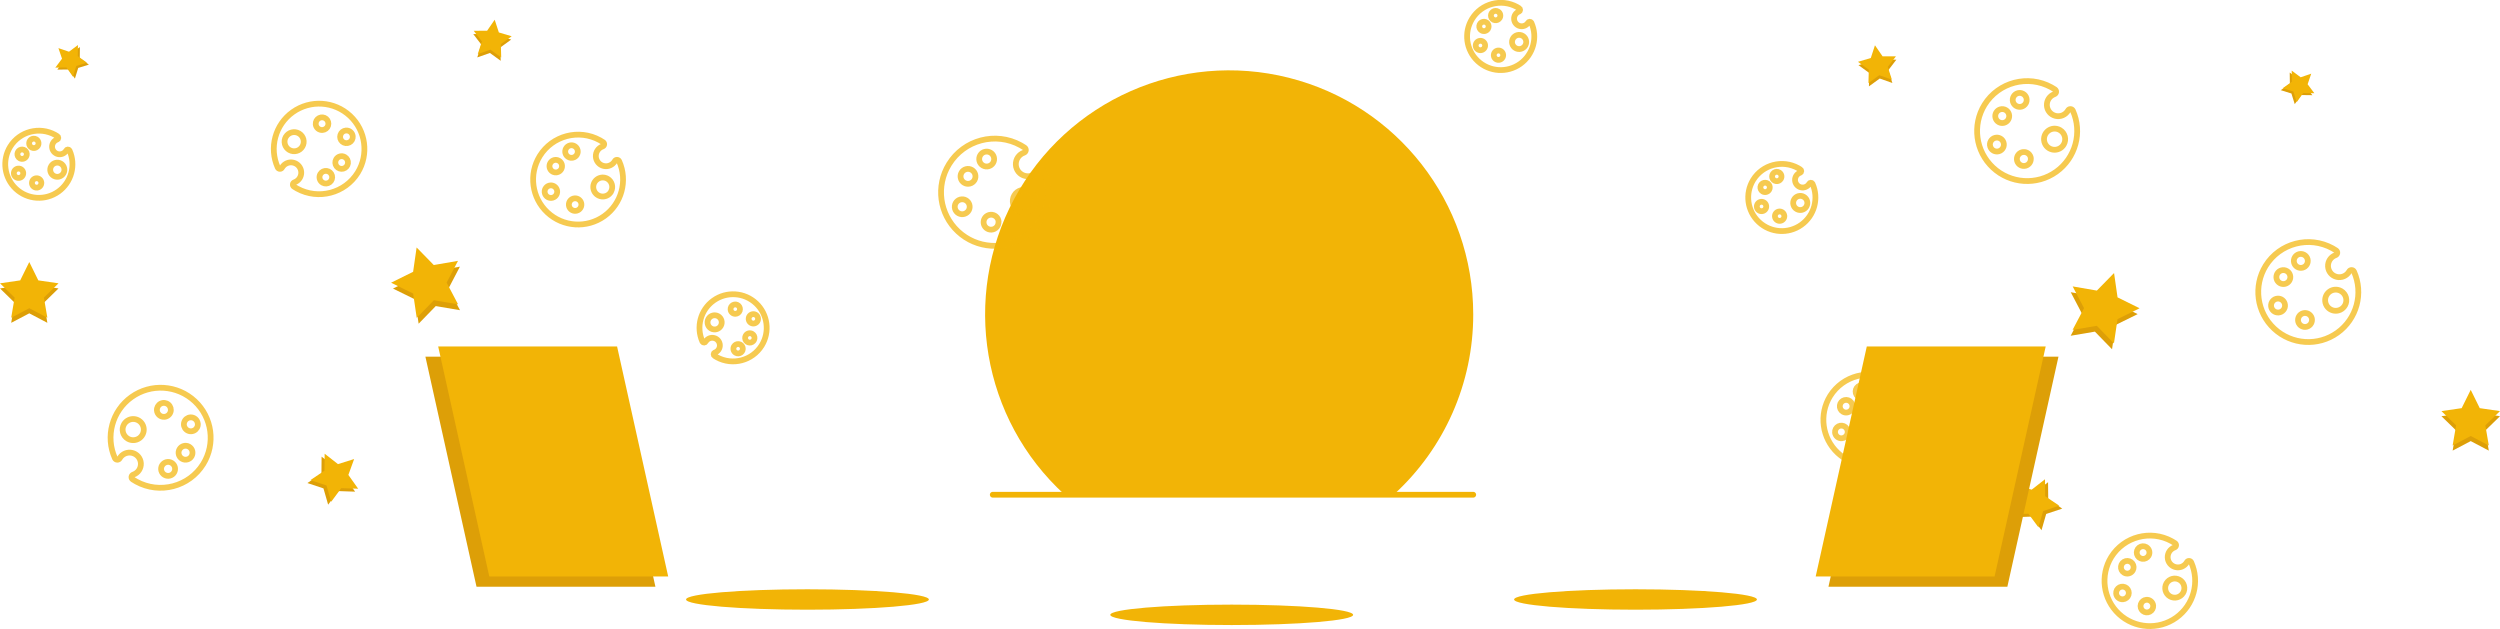
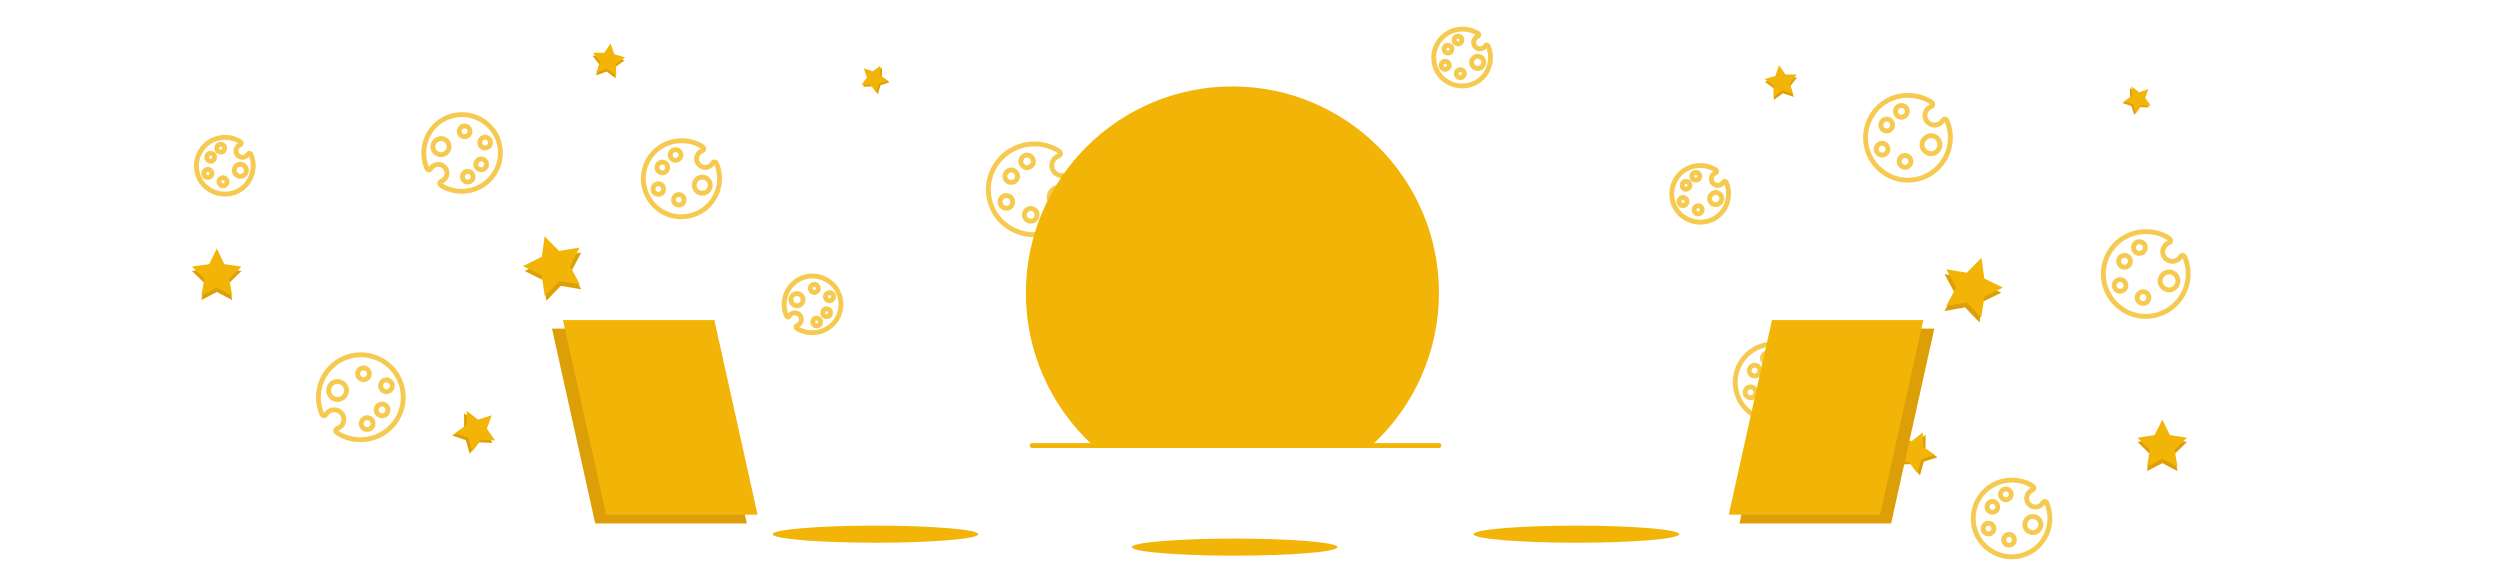
- <svg xmlns="http://www.w3.org/2000/svg" viewBox="0 0 866.7 218.06">
-   <g id="Layer_2" data-name="Layer 2">
+ <svg xmlns="http://www.w3.org/2000/svg" version="1.1" id="Layer_1" x="0px" y="0px" viewBox="0 0 1024 240" style="enable-background:new 0 0 1024 240;" xml:space="preserve">
+   <style type="text/css">
+ 	.st0{opacity:0.7;fill:none;stroke:#F2B406;stroke-width:2;stroke-linecap:round;stroke-linejoin:round;enable-background:new    ;}
+ 	.st1{fill:#F2B406;}
+ 	.st2{fill:none;stroke:#F2B406;stroke-width:2;stroke-linecap:round;stroke-linejoin:round;}
+ 	.st3{fill:#DD9F07;}
+ </style>
+   <g id="Layer_2">
    <g id="color_intro">
-       <path d="M264.06,119.78a11.65,11.65,0,1,0-20.54-1.35.63.63,0,0,0,1.12,0h0a2.64,2.64,0,1,1,3.16,3.81.62.62,0,0,0-.12,1.1q.4.27.83.51A11.69,11.69,0,0,0,264.06,119.78Zm-1.26-9.38a1.63,1.63,0,1,1-1.76-1.49A1.63,1.63,0,0,1,262.8,110.4Zm-9.52-3.09A1.63,1.63,0,1,1,255,108.8,1.63,1.63,0,0,1,253.28,107.31Zm7.48,8.43a1.63,1.63,0,1,1-2.22.59A1.63,1.63,0,0,1,260.76,115.74Zm-15.14-5.21a2.46,2.46,0,1,1,.9,3.36A2.46,2.46,0,0,1,245.62,110.53Zm8.86,9.56a1.63,1.63,0,1,1,.59,2.22A1.63,1.63,0,0,1,254.47,120.09Z" style="fill:none;stroke:#f2b406;stroke-linecap:round;stroke-linejoin:round;stroke-width:2px;opacity:0.7" />
-       <ellipse cx="567" cy="207.83" rx="42.09" ry="3.54" style="fill:#f2b406" />
-       <ellipse cx="279.93" cy="207.83" rx="42.09" ry="3.54" style="fill:#f2b406" />
-       <line x1="344.17" y1="171.51" x2="510.74" y2="171.51" style="fill:none;stroke:#f2b406;stroke-linecap:round;stroke-linejoin:round;stroke-width:2px" />
-       <path d="M510.74,109a84.61,84.61,0,1,0-141.69,62.46H483.2A84.39,84.39,0,0,0,510.74,109Z" style="fill:#f2b406" />
-       <ellipse cx="427.01" cy="213.15" rx="42.09" ry="3.54" style="fill:#f2b406" />
-       <path d="M187.14,54.07a15.59,15.59,0,1,0,27.5,1.8.84.84,0,0,0-1.5,0v0a3.53,3.53,0,1,1-4.23-5.1.83.83,0,0,0,.17-1.48q-.54-.36-1.11-.68A15.65,15.65,0,0,0,187.14,54.07Zm1.68,12.55a2.18,2.18,0,1,1,2.35,2A2.18,2.18,0,0,1,188.83,66.63Zm12.74,4.14a2.18,2.18,0,1,1-2.35-2A2.18,2.18,0,0,1,201.56,70.76Zm-10-11.28a2.18,2.18,0,1,1,3-.79A2.18,2.18,0,0,1,191.56,59.48Zm20.27,7a3.3,3.3,0,1,1-1.2-4.5A3.3,3.3,0,0,1,211.82,66.45ZM200,53.65a2.18,2.18,0,1,1-.79-3A2.18,2.18,0,0,1,200,53.65Z" style="fill:none;stroke:#f2b406;stroke-linecap:round;stroke-linejoin:round;stroke-width:2px;opacity:0.7" />
-       <path d="M688,36.32a17.35,17.35,0,1,0,30.6,2,.93.93,0,0,0-1.66,0v0a3.93,3.93,0,1,1-4.71-5.67.93.93,0,0,0,.18-1.64q-.6-.4-1.24-.75A17.42,17.42,0,0,0,688,36.32Zm1.87,14a2.42,2.42,0,1,1,2.62,2.21A2.42,2.42,0,0,1,689.88,50.29Zm14.17,4.6a2.42,2.42,0,1,1-2.62-2.21A2.42,2.42,0,0,1,704.06,54.89ZM692.92,42.33a2.42,2.42,0,1,1,3.31-.88A2.42,2.42,0,0,1,692.92,42.33Zm22.55,7.76a3.67,3.67,0,1,1-1.33-5A3.67,3.67,0,0,1,715.47,50.09ZM702.28,35.85a2.42,2.42,0,1,1-.88-3.31A2.42,2.42,0,0,1,702.28,35.85Z" style="fill:none;stroke:#f2b406;stroke-linecap:round;stroke-linejoin:round;stroke-width:2px;opacity:0.7" />
-       <path d="M510.35,6.53a11.65,11.65,0,1,0,20.54,1.35.63.63,0,0,0-1.12,0h0A2.64,2.64,0,1,1,526.6,4a.62.62,0,0,0,.12-1.1q-.4-.27-.83-.51A11.69,11.69,0,0,0,510.35,6.53Zm1.26,9.38a1.63,1.63,0,1,1,1.76,1.49A1.63,1.63,0,0,1,511.6,15.9ZM521.12,19a1.63,1.63,0,1,1-1.76-1.49A1.63,1.63,0,0,1,521.12,19Zm-7.48-8.43a1.63,1.63,0,1,1,2.22-.59A1.63,1.63,0,0,1,513.64,10.57Zm15.14,5.21a2.46,2.46,0,1,1-.9-3.36A2.46,2.46,0,0,1,528.79,15.77Zm-8.86-9.56A1.63,1.63,0,1,1,519.34,4,1.63,1.63,0,0,1,519.93,6.21Z" style="fill:none;stroke:#f2b406;stroke-linecap:round;stroke-linejoin:round;stroke-width:2px;opacity:0.7" />
-       <path d="M329,56.94a18.56,18.56,0,1,0,32.74,2.15A1,1,0,0,0,360,59v0a4.2,4.2,0,1,1-5-6.07,1,1,0,0,0,.2-1.76q-.64-.43-1.33-.81A18.64,18.64,0,0,0,329,56.94Zm2,14.95a2.59,2.59,0,1,1,2.8,2.37A2.59,2.59,0,0,1,331,71.89Zm15.16,4.93a2.59,2.59,0,1,1-2.8-2.37A2.59,2.59,0,0,1,346.2,76.82ZM334.29,63.38a2.59,2.59,0,1,1,3.54-.94A2.59,2.59,0,0,1,334.29,63.38Zm24.13,8.3A3.92,3.92,0,1,1,357,66.32,3.92,3.92,0,0,1,358.42,71.68ZM344.3,56.44a2.59,2.59,0,1,1-.94-3.54A2.59,2.59,0,0,1,344.3,56.44Z" style="fill:none;stroke:#f2b406;stroke-linecap:round;stroke-linejoin:round;stroke-width:2px;opacity:0.7" />
-       <path d="M634.47,137.29a15.71,15.71,0,1,0,27.71,1.82.84.84,0,0,0-1.51,0v0A3.56,3.56,0,1,1,656.4,134a.84.84,0,0,0,.17-1.49q-.54-.36-1.12-.68A15.78,15.78,0,0,0,634.47,137.29Zm1.7,12.65a2.2,2.2,0,1,1,2.37,2A2.2,2.2,0,0,1,636.17,149.94ZM649,154.11a2.2,2.2,0,1,1-2.37-2A2.2,2.2,0,0,1,649,154.11Zm-10.08-11.37a2.2,2.2,0,1,1,3-.8A2.2,2.2,0,0,1,638.92,142.74Zm20.43,7a3.32,3.32,0,1,1-1.21-4.54A3.32,3.32,0,0,1,659.35,149.77Zm-11.95-12.9a2.2,2.2,0,1,1-.8-3A2.2,2.2,0,0,1,647.4,136.87Z" style="fill:none;stroke:#f2b406;stroke-linecap:round;stroke-linejoin:round;stroke-width:2px;opacity:0.7" />
-       <path d="M785.47,92.13a17.35,17.35,0,1,0,30.6,2,.93.93,0,0,0-1.66,0v0a3.93,3.93,0,1,1-4.71-5.67.93.93,0,0,0,.18-1.64q-.6-.4-1.24-.75A17.42,17.42,0,0,0,785.47,92.13Zm1.87,14a2.42,2.42,0,1,1,2.62,2.21A2.42,2.42,0,0,1,787.34,106.1Zm14.17,4.6a2.42,2.42,0,1,1-2.62-2.21A2.42,2.42,0,0,1,801.52,110.71ZM790.38,98.15a2.42,2.42,0,1,1,3.31-.88A2.42,2.42,0,0,1,790.38,98.15Zm22.55,7.76a3.67,3.67,0,1,1-1.33-5A3.67,3.67,0,0,1,812.94,105.91ZM799.74,91.67a2.42,2.42,0,1,1-.88-3.31A2.42,2.42,0,0,1,799.74,91.67Z" style="fill:none;stroke:#f2b406;stroke-linecap:round;stroke-linejoin:round;stroke-width:2px;opacity:0.7" />
-       <path d="M607.81,62.34a11.65,11.65,0,1,0,20.54,1.35.63.63,0,0,0-1.12,0h0a2.64,2.64,0,1,1-3.16-3.81.62.62,0,0,0,.12-1.1q-.4-.27-.83-.51A11.69,11.69,0,0,0,607.81,62.34Zm1.26,9.38a1.63,1.63,0,1,1,1.76,1.49A1.63,1.63,0,0,1,609.07,71.72Zm9.52,3.09a1.63,1.63,0,1,1-1.76-1.49A1.63,1.63,0,0,1,618.58,74.81Zm-7.48-8.43a1.63,1.63,0,1,1,2.22-.59A1.63,1.63,0,0,1,611.1,66.38Zm15.14,5.21a2.46,2.46,0,1,1-.9-3.36A2.46,2.46,0,0,1,626.25,71.59ZM617.39,62a1.63,1.63,0,1,1-.59-2.22A1.63,1.63,0,0,1,617.39,62Z" style="fill:none;stroke:#f2b406;stroke-linecap:round;stroke-linejoin:round;stroke-width:2px;opacity:0.7" />
-       <path d="M731.93,193.11a15.71,15.71,0,1,0,27.71,1.82.84.84,0,0,0-1.51,0v0a3.56,3.56,0,1,1-4.27-5.14.84.84,0,0,0,.17-1.49q-.54-.36-1.12-.68A15.78,15.78,0,0,0,731.93,193.11Zm1.7,12.65a2.2,2.2,0,1,1,2.37,2A2.2,2.2,0,0,1,733.63,205.76Zm12.84,4.17a2.2,2.2,0,1,1-2.37-2A2.2,2.2,0,0,1,746.46,209.93Zm-10.08-11.37a2.2,2.2,0,1,1,3-.8A2.2,2.2,0,0,1,736.38,198.56Zm20.43,7A3.32,3.32,0,1,1,755.6,201,3.32,3.32,0,0,1,756.81,205.59Zm-11.95-12.9a2.2,2.2,0,1,1-.8-3A2.2,2.2,0,0,1,744.86,192.69Z" style="fill:none;stroke:#f2b406;stroke-linecap:round;stroke-linejoin:round;stroke-width:2px;opacity:0.7" />
-       <path d="M70.45,160.87a17.35,17.35,0,1,0-30.6-2,.93.93,0,0,0,1.66,0v0a3.93,3.93,0,1,1,4.71,5.67A.93.93,0,0,0,46,166.2q.6.4,1.24.75A17.42,17.42,0,0,0,70.45,160.87Zm-1.87-14A2.42,2.42,0,1,1,66,144.69,2.42,2.42,0,0,1,68.57,146.9ZM54.4,142.3A2.42,2.42,0,1,1,57,144.51,2.42,2.42,0,0,1,54.4,142.3Zm11.14,12.56a2.42,2.42,0,1,1-3.31.88A2.42,2.42,0,0,1,65.53,154.85ZM43,147.1a3.67,3.67,0,1,1,1.33,5A3.67,3.67,0,0,1,43,147.1Zm13.19,14.24a2.42,2.42,0,1,1,.88,3.31A2.42,2.42,0,0,1,56.17,161.34Z" style="fill:none;stroke:#f2b406;stroke-linecap:round;stroke-linejoin:round;stroke-width:2px;opacity:0.7" />
-       <path d="M124,59.89a15.71,15.71,0,1,0-27.71-1.82.84.84,0,0,0,1.51,0v0a3.56,3.56,0,1,1,4.27,5.14.84.84,0,0,0-.17,1.49q.54.36,1.12.68A15.78,15.78,0,0,0,124,59.89Zm-1.7-12.65a2.2,2.2,0,1,1-2.37-2A2.2,2.2,0,0,1,122.29,47.24Zm-12.84-4.17a2.2,2.2,0,1,1,2.37,2A2.2,2.2,0,0,1,109.45,43.07Zm10.08,11.37a2.2,2.2,0,1,1-3,.8A2.2,2.2,0,0,1,119.54,54.44Zm-20.43-7A3.32,3.32,0,1,1,100.32,52,3.32,3.32,0,0,1,99.11,47.42Zm11.95,12.9a2.2,2.2,0,1,1,.8,3A2.2,2.2,0,0,1,111.06,60.32Z" style="fill:none;stroke:#f2b406;stroke-linecap:round;stroke-linejoin:round;stroke-width:2px;opacity:0.7" />
-       <path d="M3.55,50.83A11.65,11.65,0,1,0,24.1,52.17a.63.63,0,0,0-1.12,0h0a2.64,2.64,0,1,1-3.16-3.81.62.62,0,0,0,.12-1.1q-.4-.27-.83-.51A11.69,11.69,0,0,0,3.55,50.83ZM4.81,60.2a1.63,1.63,0,1,1,1.76,1.49A1.63,1.63,0,0,1,4.81,60.2Zm9.52,3.09a1.63,1.63,0,1,1-1.76-1.49A1.63,1.63,0,0,1,14.33,63.3ZM6.85,54.87a1.63,1.63,0,1,1,2.22-.59A1.63,1.63,0,0,1,6.85,54.87ZM22,60.07a2.46,2.46,0,1,1-.9-3.36A2.46,2.46,0,0,1,22,60.07Zm-8.86-9.56a1.63,1.63,0,1,1-.59-2.22A1.63,1.63,0,0,1,13.14,50.51Z" style="fill:none;stroke:#f2b406;stroke-linecap:round;stroke-linejoin:round;stroke-width:2px;opacity:0.7" />
-       <polygon points="10.15 92.62 13.28 98.97 20.29 99.99 15.22 104.94 16.42 111.92 10.15 108.62 3.88 111.92 5.07 104.94 0 99.99 7.01 98.97 10.15 92.62" style="fill:#dd9f07" />
-       <polygon points="10.15 90.84 13.28 97.2 20.29 98.22 15.22 103.16 16.42 110.15 10.15 106.85 3.88 110.15 5.07 103.16 0 98.22 7.01 97.2 10.15 90.84" style="fill:#f2b406" />
-       <polygon points="121.71 160.15 119.71 165.67 123.11 170.45 117.25 170.25 113.76 174.96 112.14 169.32 106.57 167.46 111.44 164.17 111.49 158.31 116.11 161.92 121.71 160.15" style="fill:#dd9f07" />
-       <polygon points="122.77 159.14 120.77 164.65 124.17 169.43 118.31 169.23 114.82 173.95 113.2 168.31 107.63 166.44 112.5 163.16 112.55 157.29 117.17 160.9 122.77 159.14" style="fill:#f2b406" />
-       <polygon points="145.09 87.82 151.05 93.91 159.44 92.45 155.49 100 159.47 107.54 151.07 106.11 145.13 112.22 143.89 103.8 136.24 100.04 143.88 96.25 145.09 87.82" style="fill:#dd9f07" />
-       <polygon points="144.43 85.79 150.38 91.88 158.78 90.43 154.83 97.98 158.81 105.51 150.41 104.09 144.47 110.2 143.23 101.77 135.58 98.01 143.22 94.23 144.43 85.79" style="fill:#f2b406" />
-       <polygon points="20.94 17.37 24.6 18.61 27.7 16.3 27.66 20.17 30.82 22.4 27.12 23.55 25.97 27.25 23.73 24.09 19.86 24.14 22.18 21.04 20.94 17.37" style="fill:#dd9f07" />
-       <polygon points="20.25 16.68 23.92 17.93 27.02 15.61 26.97 19.48 30.13 21.72 26.43 22.87 25.29 26.57 23.05 23.4 19.18 23.45 21.5 20.35 20.25 16.68" style="fill:#f2b406" />
-       <polygon points="171.33 7.99 172.77 12.4 177.22 13.71 173.47 16.45 173.59 21.08 169.84 18.36 165.46 19.91 166.89 15.49 164.07 11.81 168.71 11.81 171.33 7.99" style="fill:#dd9f07" />
-       <polygon points="171.5 6.84 172.94 11.25 177.39 12.57 173.63 15.3 173.76 19.93 170 17.21 165.63 18.76 167.06 14.35 164.23 10.67 168.87 10.66 171.5 6.84" style="fill:#f2b406" />
-       <polygon points="856.55 136.92 853.41 143.27 846.4 144.29 851.48 149.24 850.28 156.22 856.55 152.92 862.82 156.22 861.62 149.24 866.7 144.29 859.68 143.27 856.55 136.92" style="fill:#dd9f07" />
-       <polygon points="856.55 135.15 853.41 141.5 846.4 142.52 851.48 147.46 850.28 154.45 856.55 151.15 862.82 154.45 861.62 147.46 866.7 142.52 859.68 141.5 856.55 135.15" style="fill:#f2b406" />
-       <polygon points="699.8 169.01 701.8 174.53 698.4 179.31 704.26 179.1 707.75 183.82 709.37 178.18 714.94 176.32 710.08 173.03 710.02 167.17 705.4 170.78 699.8 169.01" style="fill:#dd9f07" />
-       <polygon points="698.74 168 700.74 173.51 697.34 178.29 703.2 178.09 706.69 182.81 708.31 177.17 713.88 175.3 709.01 172.02 708.96 166.15 704.34 169.76 698.74 168" style="fill:#f2b406" />
-       <polygon points="732.24 96.68 726.28 102.77 717.89 101.31 721.84 108.86 717.86 116.4 726.26 114.97 732.2 121.08 733.44 112.66 741.08 108.9 733.45 105.11 732.24 96.68" style="fill:#dd9f07" />
-       <polygon points="732.9 94.65 726.94 100.74 718.55 99.29 722.5 106.84 718.52 114.37 726.92 112.95 732.86 119.06 734.1 110.63 741.75 106.87 734.11 103.09 732.9 94.65" style="fill:#f2b406" />
-       <polygon points="800.57 26.23 796.91 27.47 793.8 25.16 793.85 29.03 790.69 31.26 794.39 32.41 795.54 36.11 797.77 32.95 801.64 33 799.33 29.89 800.57 26.23" style="fill:#dd9f07" />
-       <polygon points="801.26 25.54 797.59 26.79 794.49 24.47 794.54 28.34 791.38 30.58 795.07 31.73 796.22 35.42 798.46 32.26 802.33 32.31 800.01 29.21 801.26 25.54" style="fill:#f2b406" />
-       <polygon points="650.18 16.85 648.74 21.26 644.29 22.57 648.04 25.3 647.92 29.94 651.67 27.22 656.05 28.77 654.62 24.36 657.44 20.68 652.8 20.67 650.18 16.85" style="fill:#dd9f07" />
-       <polygon points="650.01 15.7 648.57 20.11 644.12 21.43 647.88 24.16 647.75 28.8 651.51 26.07 655.88 27.62 654.45 23.21 657.28 19.53 652.64 19.52 650.01 15.7" style="fill:#f2b406" />
-       <polygon points="227.22 203.41 165.2 203.41 147.48 123.66 209.5 123.66 227.22 203.41" style="fill:#dd9f07" />
-       <polygon points="231.65 199.86 169.63 199.86 151.91 120.12 213.93 120.12 231.65 199.86" style="fill:#f2b406" />
-       <polygon points="633.89 203.41 695.91 203.41 713.63 123.66 651.61 123.66 633.89 203.41" style="fill:#dd9f07" />
-       <polygon points="629.46 199.86 691.48 199.86 709.2 120.12 647.18 120.12 629.46 199.86" style="fill:#f2b406" />
+       <path class="st0" d="M342.7,130.8c3.4-5.5,1.7-12.7-3.8-16c-5.5-3.4-12.7-1.7-16,3.8c-2,3.3-2.3,7.4-0.7,10.9    c0.2,0.3,0.5,0.4,0.8,0.3c0.1-0.1,0.2-0.2,0.3-0.3l0,0c0.7-1.3,2.3-1.7,3.6-1c1.3,0.7,1.7,2.3,1,3.6c-0.3,0.5-0.8,1-1.4,1.2    c-0.3,0.1-0.5,0.5-0.4,0.8c0,0.1,0.1,0.2,0.2,0.3c0.3,0.2,0.5,0.4,0.8,0.5C332.6,137.8,339.4,136,342.7,130.8z M341.4,121.4    c0.1,0.9-0.6,1.7-1.5,1.8c-0.9,0.1-1.7-0.6-1.8-1.5c-0.1-0.9,0.6-1.7,1.5-1.8C340.6,119.8,341.4,120.5,341.4,121.4    C341.4,121.4,341.4,121.4,341.4,121.4z M331.9,118.3c-0.1-0.9,0.6-1.7,1.5-1.8c0.9-0.1,1.7,0.6,1.8,1.5c0.1,0.9-0.6,1.7-1.5,1.8    c0,0,0,0,0,0C332.8,119.8,332,119.2,331.9,118.3L331.9,118.3z M339.4,126.7c0.8,0.4,1,1.4,0.6,2.2c-0.4,0.8-1.4,1-2.2,0.6    s-1-1.4-0.6-2.2c0,0,0,0,0,0C337.6,126.5,338.6,126.3,339.4,126.7L339.4,126.7z M324.3,121.5c0.7-1.2,2.2-1.6,3.4-0.9    s1.6,2.2,0.9,3.4s-2.2,1.6-3.4,0.9c0,0,0,0,0,0C324,124.2,323.6,122.7,324.3,121.5L324.3,121.5z M333.1,131.1    c0.4-0.8,1.4-1,2.2-0.6s1,1.4,0.6,2.2c-0.4,0.8-1.4,1-2.2,0.6c0,0,0,0,0,0C332.9,132.8,332.7,131.8,333.1,131.1L333.1,131.1z" />
+       <ellipse class="st1" cx="645.7" cy="218.8" rx="42.1" ry="3.5" />
+       <ellipse class="st1" cx="358.6" cy="218.8" rx="42.1" ry="3.5" />
+       <line class="st2" x1="422.8" y1="182.5" x2="589.4" y2="182.5" />
+       <path class="st1" d="M589.4,120c0-46.7-37.9-84.6-84.6-84.6c-46.7,0-84.6,37.9-84.6,84.6c0,23.8,10,46.4,27.5,62.5h114.1    C579.4,166.4,589.4,143.7,589.4,120z" />
+       <ellipse class="st1" cx="505.7" cy="224.1" rx="42.1" ry="3.5" />
+       <path class="st0" d="M265.8,65c-4.5,7.3-2.2,16.9,5.1,21.5c7.3,4.5,16.9,2.2,21.5-5.1c2.7-4.4,3.1-9.8,1-14.6    c-0.2-0.4-0.7-0.6-1.1-0.4c-0.2,0.1-0.3,0.2-0.4,0.4l0,0c-1,1.7-3.1,2.3-4.8,1.3c-1.7-1-2.3-3.1-1.3-4.8c0.4-0.7,1.1-1.3,1.9-1.6    c0.4-0.2,0.7-0.6,0.5-1.1c-0.1-0.2-0.2-0.3-0.3-0.4c-0.4-0.2-0.7-0.5-1.1-0.7C279.3,55.6,270.2,58,265.8,65z M267.5,77.6    c-0.1-1.2,0.8-2.3,2-2.3c1.2-0.1,2.3,0.8,2.3,2c0.1,1.2-0.8,2.2-2,2.3C268.6,79.7,267.6,78.8,267.5,77.6L267.5,77.6z M280.2,81.7    c0.1,1.2-0.8,2.3-2,2.3s-2.3-0.8-2.3-2c-0.1-1.2,0.8-2.2,2-2.3C279.1,79.6,280.1,80.5,280.2,81.7    C280.2,81.7,280.2,81.7,280.2,81.7z M270.2,70.5c-1-0.6-1.4-1.9-0.8-3c0.6-1,1.9-1.4,3-0.8c1,0.6,1.4,1.9,0.8,3    C272.6,70.7,271.3,71.1,270.2,70.5C270.2,70.5,270.2,70.5,270.2,70.5z M290.5,77.5c-0.9,1.6-2.9,2.1-4.5,1.2    c-1.6-0.9-2.1-2.9-1.2-4.5c0.9-1.6,2.9-2.1,4.5-1.2c0,0,0,0,0,0C290.8,73.9,291.4,75.9,290.5,77.5L290.5,77.5z M278.6,64.6    c-0.6,1-1.9,1.4-3,0.8c-1-0.6-1.4-1.9-0.8-3c0.6-1,1.9-1.4,3-0.8C278.9,62.2,279.3,63.6,278.6,64.6    C278.7,64.6,278.7,64.6,278.6,64.6z" />
+       <path class="st0" d="M766.7,47.3c-5,8.2-2.5,18.8,5.7,23.9s18.8,2.5,23.9-5.7c3-4.9,3.4-11,1.1-16.2c-0.2-0.5-0.8-0.6-1.2-0.4    c-0.2,0.1-0.3,0.2-0.4,0.4l0,0c-1.1,1.9-3.5,2.5-5.4,1.4c-1.9-1.1-2.5-3.5-1.4-5.4c0.5-0.8,1.2-1.4,2.1-1.7    c0.5-0.2,0.7-0.7,0.5-1.2c-0.1-0.2-0.2-0.3-0.3-0.4c-0.4-0.3-0.8-0.5-1.2-0.8C781.7,36.8,771.5,39.4,766.7,47.3z M768.5,61.3    c-0.1-1.3,0.9-2.5,2.2-2.6s2.5,0.9,2.6,2.2c0.1,1.3-0.9,2.5-2.2,2.6C769.8,63.6,768.6,62.6,768.5,61.3    C768.5,61.3,768.5,61.3,768.5,61.3L768.5,61.3z M782.7,65.9c0.1,1.3-0.9,2.5-2.2,2.6c-1.3,0.1-2.5-0.9-2.6-2.2    c-0.1-1.3,0.9-2.5,2.2-2.6C781.4,63.6,782.6,64.5,782.7,65.9C782.7,65.9,782.7,65.9,782.7,65.9L782.7,65.9z M771.6,53.3    c-1.2-0.7-1.5-2.2-0.9-3.3c0.7-1.2,2.2-1.5,3.3-0.9c1.2,0.7,1.5,2.1,0.9,3.3C774.2,53.6,772.7,54,771.6,53.3    C771.6,53.3,771.6,53.3,771.6,53.3z M794.1,61.1c-1,1.8-3.3,2.4-5,1.3c-1.8-1-2.4-3.3-1.3-5s3.3-2.4,5-1.3c0,0,0,0,0,0    C794.5,57.1,795.1,59.3,794.1,61.1z M780.9,46.8c-0.7,1.2-2.2,1.5-3.3,0.9c-1.2-0.7-1.5-2.2-0.9-3.3c0.7-1.2,2.1-1.5,3.3-0.9    C781.2,44.2,781.6,45.7,780.9,46.8C780.9,46.8,780.9,46.8,780.9,46.8z" />
+       <path class="st0" d="M589,17.5c-3.4,5.5-1.7,12.7,3.8,16s12.7,1.7,16-3.8c2-3.3,2.3-7.4,0.7-10.9c-0.2-0.3-0.5-0.4-0.8-0.3    c-0.1,0.1-0.2,0.2-0.3,0.3l0,0c-0.8,1.2-2.4,1.6-3.6,0.8s-1.6-2.4-0.8-3.6c0.3-0.5,0.8-0.9,1.3-1.1c0.3-0.1,0.5-0.5,0.4-0.8    c0-0.1-0.1-0.2-0.2-0.3c-0.3-0.2-0.5-0.3-0.8-0.5C599.1,10.4,592.3,12.2,589,17.5z M590.3,26.9c-0.1-0.9,0.6-1.7,1.5-1.8    c0.9-0.1,1.7,0.6,1.8,1.5c0.1,0.9-0.6,1.7-1.5,1.8C591.1,28.4,590.3,27.8,590.3,26.9C590.3,26.9,590.3,26.9,590.3,26.9L590.3,26.9    z M599.8,30c0.1,0.9-0.6,1.7-1.5,1.8c-0.9,0.1-1.7-0.6-1.8-1.5c-0.1-0.9,0.6-1.7,1.5-1.8C598.9,28.4,599.7,29.1,599.8,30    C599.8,30,599.8,30,599.8,30z M592.3,21.5c-0.8-0.4-1-1.4-0.6-2.2c0.4-0.8,1.4-1,2.2-0.6c0.8,0.4,1,1.4,0.6,2.2c0,0,0,0,0,0    C594.1,21.7,593.1,22,592.3,21.5z M607.4,26.8c-0.7,1.2-2.2,1.6-3.4,0.9s-1.6-2.2-0.9-3.4c0.7-1.2,2.2-1.6,3.4-0.9c0,0,0,0,0,0    C607.7,24.1,608.1,25.6,607.4,26.8L607.4,26.8z M598.6,17.2c-0.5,0.8-1.4,1-2.2,0.6c-0.8-0.5-1-1.4-0.6-2.2c0.5-0.8,1.4-1,2.2-0.6    c0,0,0,0,0,0C598.8,15.4,599,16.4,598.6,17.2L598.6,17.2z" />
+       <path class="st0" d="M407.6,67.9c-5.4,8.7-2.7,20.2,6.1,25.5s20.2,2.7,25.5-6.1c3.2-5.2,3.6-11.7,1.1-17.3    c-0.2-0.5-0.8-0.7-1.3-0.5c-0.2,0.1-0.3,0.2-0.4,0.4l0,0c-1.2,2-3.7,2.7-5.7,1.5c-2-1.2-2.7-3.7-1.5-5.7c0.5-0.9,1.3-1.5,2.3-1.9    c0.5-0.2,0.8-0.8,0.6-1.3c-0.1-0.2-0.2-0.4-0.4-0.5c-0.4-0.3-0.9-0.6-1.3-0.8C423.8,56.5,412.9,59.4,407.6,67.9z M409.6,82.9    c-0.1-1.4,0.9-2.7,2.4-2.8c1.4-0.1,2.7,0.9,2.8,2.4c0.1,1.4-0.9,2.7-2.4,2.8C411,85.4,409.8,84.3,409.6,82.9    C409.7,82.9,409.7,82.9,409.6,82.9z M424.8,87.8c0.1,1.4-0.9,2.7-2.4,2.8c-1.4,0.1-2.7-0.9-2.8-2.4c-0.1-1.4,0.9-2.7,2.4-2.8    C423.4,85.3,424.7,86.3,424.8,87.8C424.8,87.8,424.8,87.8,424.8,87.8L424.8,87.8z M412.9,74.4c-1.2-0.7-1.7-2.3-0.9-3.5    c0.7-1.2,2.3-1.7,3.5-0.9c1.2,0.7,1.7,2.3,0.9,3.5c0,0,0,0,0,0C415.8,74.6,414.2,75.1,412.9,74.4z M437.1,82.7    c-1.1,1.9-3.5,2.5-5.4,1.4c-1.9-1.1-2.5-3.5-1.4-5.4c1.1-1.9,3.5-2.5,5.4-1.4C437.5,78.4,438.2,80.8,437.1,82.7    C437.1,82.6,437.1,82.6,437.1,82.7z M422.9,67.4c-0.7,1.2-2.3,1.7-3.5,0.9s-1.7-2.3-0.9-3.5c0.7-1.2,2.3-1.7,3.5-0.9c0,0,0,0,0,0    C423.2,64.6,423.7,66.2,422.9,67.4z" />
+       <path class="st0" d="M713.1,148.3c-4.6,7.4-2.3,17.1,5.1,21.6s17.1,2.3,21.6-5.1c2.7-4.4,3.1-9.9,1-14.7c-0.2-0.4-0.7-0.6-1.1-0.4    c-0.2,0.1-0.3,0.2-0.4,0.4l0,0c-1,1.7-3.1,2.3-4.8,1.4c-1.7-1-2.3-3.1-1.4-4.8c0.4-0.8,1.1-1.3,1.9-1.6c0.4-0.2,0.7-0.6,0.5-1.1    c-0.1-0.2-0.2-0.3-0.3-0.4c-0.4-0.2-0.7-0.5-1.1-0.7C726.8,138.8,717.6,141.2,713.1,148.3z M714.8,160.9c-0.1-1.2,0.8-2.3,2-2.4    c1.2-0.1,2.3,0.8,2.4,2c0.1,1.2-0.8,2.3-2,2.4c0,0,0,0,0,0C716,163,714.9,162.1,714.8,160.9L714.8,160.9z M727.7,165.1    c0.1,1.2-0.8,2.3-2,2.4c-1.2,0.1-2.3-0.8-2.4-2c-0.1-1.2,0.8-2.3,2-2.4c0,0,0,0,0,0C726.5,163,727.5,163.9,727.7,165.1z     M717.6,153.7c-1.1-0.6-1.4-2-0.8-3c0.6-1.1,2-1.4,3-0.8c1.1,0.6,1.4,2,0.8,3c0,0,0,0,0,0C720,154,718.6,154.3,717.6,153.7z     M738,160.7c-0.9,1.6-3,2.1-4.5,1.2s-2.1-3-1.2-4.5c0.9-1.6,2.9-2.1,4.5-1.2C738.4,157.1,738.9,159.1,738,160.7    C738,160.7,738,160.7,738,160.7L738,160.7z M726,147.8c-0.6,1.1-2,1.4-3,0.8s-1.4-2-0.8-3c0.6-1.1,2-1.4,3-0.8c0,0,0,0,0,0    C726.3,145.4,726.7,146.8,726,147.8C726.1,147.8,726.1,147.8,726,147.8L726,147.8z" />
+       <path class="st0" d="M864.1,103.1c-5,8.2-2.5,18.8,5.7,23.9s18.8,2.5,23.9-5.7c3-4.9,3.4-11,1.1-16.2c-0.2-0.5-0.8-0.6-1.2-0.4    c-0.2,0.1-0.3,0.2-0.4,0.4l0,0c-1.1,1.9-3.5,2.5-5.4,1.4c-1.9-1.1-2.5-3.5-1.4-5.4c0.5-0.8,1.2-1.4,2.1-1.7    c0.5-0.2,0.7-0.7,0.5-1.2c-0.1-0.2-0.2-0.3-0.3-0.4c-0.4-0.3-0.8-0.5-1.2-0.8C879.2,92.6,869,95.2,864.1,103.1z M866,117.1    c-0.1-1.3,0.9-2.5,2.2-2.6c1.3-0.1,2.5,0.9,2.6,2.2c0.1,1.3-0.9,2.5-2.2,2.6C867.3,119.4,866.1,118.4,866,117.1    C866,117.1,866,117.1,866,117.1L866,117.1z M880.2,121.7c0.1,1.3-0.9,2.5-2.2,2.6c-1.3,0.1-2.5-0.9-2.6-2.2    c-0.1-1.3,0.9-2.5,2.2-2.6C878.9,119.4,880,120.3,880.2,121.7C880.2,121.7,880.2,121.7,880.2,121.7L880.2,121.7z M869,109.1    c-1.2-0.7-1.5-2.2-0.9-3.3s2.2-1.5,3.3-0.9c1.2,0.7,1.5,2.1,0.9,3.3C871.7,109.4,870.2,109.8,869,109.1    C869,109.1,869,109.1,869,109.1z M891.6,116.9c-1,1.8-3.3,2.4-5,1.3c-1.8-1-2.4-3.3-1.3-5s3.3-2.4,5-1.3c0,0,0,0,0,0    C892,112.9,892.6,115.1,891.6,116.9L891.6,116.9z M878.4,102.6c-0.7,1.2-2.2,1.5-3.3,0.9c-1.2-0.7-1.5-2.2-0.9-3.3    c0.7-1.2,2.1-1.5,3.3-0.9C878.7,100,879.1,101.5,878.4,102.6C878.4,102.6,878.4,102.6,878.4,102.6z" />
+       <path class="st0" d="M686.5,73.3c-3.4,5.5-1.7,12.7,3.8,16s12.7,1.7,16-3.8c2-3.3,2.3-7.4,0.7-10.9c-0.2-0.3-0.5-0.4-0.8-0.3    c-0.1,0.1-0.2,0.2-0.3,0.3l0,0c-0.7,1.3-2.3,1.7-3.6,1s-1.7-2.3-1-3.6c0.3-0.5,0.8-1,1.4-1.2c0.3-0.1,0.5-0.5,0.4-0.8    c0-0.1-0.1-0.2-0.2-0.3c-0.3-0.2-0.5-0.4-0.8-0.5C696.6,66.3,689.7,68,686.5,73.3z M687.7,82.7c-0.1-0.9,0.6-1.7,1.5-1.8    c0.9-0.1,1.7,0.6,1.8,1.5c0.1,0.9-0.6,1.7-1.5,1.8C688.6,84.3,687.8,83.6,687.7,82.7C687.7,82.7,687.7,82.7,687.7,82.7z     M697.2,85.8c0.1,0.9-0.6,1.7-1.5,1.8c-0.9,0.1-1.7-0.6-1.8-1.5c-0.1-0.9,0.6-1.7,1.5-1.8C696.4,84.2,697.2,84.9,697.2,85.8    L697.2,85.8z M689.8,77.3c-0.8-0.4-1-1.4-0.6-2.2c0.4-0.8,1.4-1,2.2-0.6c0.8,0.4,1,1.4,0.6,2.2c0,0,0,0,0,0    C691.5,77.5,690.5,77.8,689.8,77.3C689.8,77.4,689.8,77.4,689.8,77.3L689.8,77.3z M704.9,82.6c-0.7,1.2-2.2,1.6-3.4,0.9    s-1.6-2.2-0.9-3.4c0.7-1.2,2.2-1.6,3.4-0.9c0,0,0,0,0,0C705.2,79.9,705.6,81.4,704.9,82.6L704.9,82.6z M696,73    c-0.4,0.8-1.4,1-2.2,0.6c-0.8-0.4-1-1.4-0.6-2.2c0.4-0.8,1.4-1,2.2-0.6c0,0,0,0,0,0C696.2,71.2,696.5,72.2,696,73z" />
+       <path class="st0" d="M810.6,204.1c-4.6,7.4-2.3,17.1,5.1,21.6c7.4,4.6,17.1,2.3,21.6-5.1c2.7-4.4,3.1-9.9,1-14.7    c-0.2-0.4-0.7-0.6-1.1-0.4c-0.2,0.1-0.3,0.2-0.4,0.4l0,0c-1,1.7-3.2,2.3-4.9,1.3c-1.7-1-2.3-3.2-1.3-4.9c0.4-0.7,1.1-1.3,1.9-1.6    c0.4-0.2,0.7-0.6,0.5-1.1c-0.1-0.2-0.2-0.3-0.3-0.4c-0.4-0.2-0.7-0.5-1.1-0.7C824.2,194.6,815,197,810.6,204.1z M812.3,216.7    c-0.1-1.2,0.8-2.3,2-2.4c1.2-0.1,2.3,0.8,2.4,2s-0.8,2.3-2,2.4c0,0,0,0,0,0C813.4,218.8,812.4,217.9,812.3,216.7z M825.1,220.9    c0.1,1.2-0.8,2.3-2,2.4c-1.2,0.1-2.3-0.8-2.4-2s0.8-2.3,2-2.4c0,0,0,0,0,0C824,218.8,825,219.7,825.1,220.9L825.1,220.9z     M815,209.5c-1.1-0.6-1.4-2-0.8-3c0.6-1.1,2-1.4,3-0.8s1.4,2,0.8,3c0,0,0,0,0,0C817.4,209.8,816.1,210.1,815,209.5    C815,209.5,815,209.5,815,209.5L815,209.5z M835.5,216.5c-0.9,1.6-3,2.1-4.5,1.2c-1.6-0.9-2.1-3-1.2-4.5c0.9-1.6,2.9-2.1,4.5-1.2    C835.8,212.9,836.4,214.9,835.5,216.5C835.5,216.5,835.5,216.5,835.5,216.5L835.5,216.5z M823.5,203.6c-0.6,1.1-2,1.4-3,0.8    c-1.1-0.6-1.4-2-0.8-3c0.6-1.1,2-1.4,3-0.8c0,0,0,0,0,0C823.8,201.2,824.1,202.6,823.5,203.6C823.5,203.6,823.5,203.7,823.5,203.6    L823.5,203.6z" />
+       <path class="st0" d="M162.6,171.8c5-8.2,2.5-18.8-5.7-23.9c-8.2-5-18.8-2.5-23.9,5.7c-3,4.9-3.4,11-1.1,16.2    c0.2,0.5,0.8,0.6,1.2,0.4c0.2-0.1,0.3-0.2,0.4-0.4l0,0c1.1-1.9,3.5-2.5,5.4-1.4c1.9,1.1,2.5,3.5,1.4,5.4c-0.5,0.8-1.2,1.4-2.1,1.7    c-0.5,0.2-0.8,0.7-0.6,1.2c0.1,0.2,0.2,0.4,0.4,0.5c0.4,0.3,0.8,0.5,1.2,0.8C147.5,182.4,157.7,179.7,162.6,171.8z M160.7,157.8    c0.1,1.3-0.8,2.5-2.2,2.6c-1.3,0.1-2.5-0.8-2.6-2.2c-0.1-1.3,0.8-2.5,2.2-2.6c0,0,0,0,0.1,0C159.5,155.6,160.6,156.6,160.7,157.8    L160.7,157.8z M146.5,153.3c-0.1-1.3,0.9-2.5,2.2-2.6s2.5,0.9,2.6,2.2c0.1,1.3-0.9,2.5-2.2,2.6c0,0,0,0,0,0    C147.8,155.6,146.6,154.6,146.5,153.3z M157.7,165.8c1.2,0.7,1.5,2.2,0.9,3.3c-0.7,1.2-2.2,1.5-3.3,0.9c-1.2-0.7-1.5-2.1-0.9-3.3    C155,165.6,156.5,165.2,157.7,165.8L157.7,165.8z M135.1,158.1c1-1.8,3.3-2.4,5-1.3c1.8,1,2.4,3.3,1.3,5c-1,1.8-3.3,2.4-5,1.3    c0,0,0,0,0,0C134.7,162.1,134.1,159.8,135.1,158.1z M148.3,172.3c0.7-1.2,2.2-1.5,3.3-0.9c1.2,0.7,1.5,2.2,0.9,3.3    c-0.7,1.2-2.1,1.5-3.3,0.9C148,175,147.6,173.5,148.3,172.3C148.3,172.3,148.3,172.3,148.3,172.3L148.3,172.3z" />
+       <path class="st0" d="M202.6,70.9c4.6-7.4,2.3-17.1-5.1-21.6c-7.4-4.6-17.1-2.3-21.6,5.1c-2.7,4.4-3.1,9.9-1,14.7    c0.2,0.4,0.7,0.6,1.1,0.4c0.2-0.1,0.3-0.2,0.4-0.4l0,0c1-1.7,3.2-2.3,4.9-1.3c1.7,1,2.3,3.2,1.3,4.9c-0.4,0.7-1.1,1.3-1.9,1.6    c-0.4,0.2-0.7,0.6-0.5,1.1c0.1,0.2,0.2,0.3,0.3,0.4c0.4,0.2,0.7,0.5,1.1,0.7C189,80.4,198.2,78,202.6,70.9z M200.9,58.2    c0.1,1.2-0.8,2.3-2,2.4s-2.3-0.8-2.4-2c-0.1-1.2,0.8-2.3,2-2.4c0,0,0,0,0,0C199.8,56.1,200.8,57,200.9,58.2L200.9,58.2z M188.1,54    c-0.1-1.2,0.8-2.3,2-2.4s2.3,0.8,2.4,2c0.1,1.2-0.8,2.3-2,2.4c0,0,0,0,0,0C189.3,56.1,188.2,55.2,188.1,54L188.1,54z M198.2,65.4    c1.1,0.6,1.4,2,0.8,3c-0.6,1.1-2,1.4-3,0.8c-1.1-0.6-1.4-2-0.8-3c0,0,0,0,0,0C195.8,65.2,197.1,64.8,198.2,65.4z M177.8,58.4    c0.9-1.6,3-2.1,4.5-1.2c1.6,0.9,2.1,3,1.2,4.5c-0.9,1.6-2.9,2.1-4.5,1.2C177.4,62.1,176.8,60,177.8,58.4    C177.7,58.4,177.7,58.4,177.8,58.4L177.8,58.4z M189.7,71.3c0.6-1.1,2-1.4,3-0.8s1.4,2,0.8,3s-2,1.4-3,0.8c0,0,0,0,0,0    C189.5,73.7,189.1,72.4,189.7,71.3C189.7,71.3,189.7,71.3,189.7,71.3L189.7,71.3z" />
+       <path class="st0" d="M82.2,61.8c-3.4,5.5-1.7,12.7,3.8,16s12.7,1.7,16-3.8c2-3.3,2.3-7.4,0.7-10.9c-0.2-0.3-0.5-0.4-0.8-0.3    c-0.1,0.1-0.2,0.2-0.3,0.3l0,0c-0.7,1.3-2.3,1.7-3.6,1c-1.3-0.7-1.7-2.3-1-3.6c0.3-0.5,0.8-1,1.4-1.2c0.3-0.1,0.5-0.5,0.4-0.8    c0-0.1-0.1-0.2-0.2-0.3c-0.3-0.2-0.5-0.3-0.8-0.5C92.3,54.7,85.5,56.5,82.2,61.8z M83.5,71.2c-0.1-0.9,0.6-1.7,1.5-1.8    s1.7,0.6,1.8,1.5c0.1,0.9-0.6,1.7-1.5,1.8C84.3,72.7,83.5,72.1,83.5,71.2C83.5,71.2,83.5,71.2,83.5,71.2z M93,74.3    c0.1,0.9-0.6,1.7-1.5,1.8c-0.9,0.1-1.7-0.6-1.8-1.5c-0.1-0.9,0.6-1.7,1.5-1.8C92.1,72.7,92.9,73.4,93,74.3    C93,74.3,93,74.3,93,74.3L93,74.3z M85.5,65.8c-0.8-0.4-1-1.4-0.6-2.2c0.4-0.8,1.4-1,2.2-0.6c0.8,0.4,1,1.4,0.6,2.2c0,0,0,0,0,0    C87.3,66,86.3,66.3,85.5,65.8z M100.6,71c-0.7,1.2-2.2,1.6-3.4,0.9c-1.2-0.7-1.6-2.2-0.9-3.4c0.7-1.2,2.2-1.6,3.4-0.9c0,0,0,0,0,0    C100.9,68.4,101.3,69.9,100.6,71z M91.8,61.5c-0.4,0.8-1.4,1-2.2,0.6c-0.8-0.4-1-1.4-0.6-2.2c0.4-0.8,1.4-1,2.2-0.6c0,0,0,0,0,0    C92,59.7,92.2,60.7,91.8,61.5z" />
+       <polygon class="st3" points="88.8,103.6 91.9,109.9 98.9,111 93.9,115.9 95.1,122.9 88.8,119.6 82.5,122.9 83.7,115.9 78.6,111     85.7,109.9   " />
+       <polygon class="st1" points="88.8,101.8 91.9,108.2 98.9,109.2 93.9,114.1 95.1,121.1 88.8,117.8 82.5,121.1 83.7,114.1     78.6,109.2 85.7,108.2   " />
+       <polygon class="st3" points="200.4,171.1 198.4,176.6 201.8,181.4 195.9,181.2 192.4,185.9 190.8,180.3 185.2,178.4 190.1,175.1     190.1,169.3 194.8,172.9   " />
+       <polygon class="st1" points="201.4,170.1 199.4,175.6 202.8,180.4 197,180.2 193.5,184.9 191.8,179.3 186.3,177.4 191.1,174.1     191.2,168.3 195.8,171.9   " />
+       <polygon class="st3" points="223.7,98.8 229.7,104.9 238.1,103.4 234.1,111 238.1,118.5 229.7,117.1 223.8,123.2 222.5,114.8     214.9,111 222.5,107.2   " />
+       <polygon class="st1" points="223.1,96.8 229,102.8 237.4,101.4 233.5,109 237.5,116.5 229.1,115.1 223.1,121.2 221.9,112.7     214.2,109 221.9,105.2   " />
+       <polygon class="st3" points="354.5,28.7 358.2,29.9 361.3,27.6 361.2,31.5 364.4,33.7 360.7,34.9 359.5,38.6 357.3,35.4     353.4,35.5 355.8,32.4   " />
+       <polygon class="st1" points="353.8,28 357.5,29.2 360.6,26.9 360.5,30.8 363.7,33 360,34.2 358.9,37.9 356.6,34.7 352.8,34.8     355.1,31.7   " />
+       <polygon class="st3" points="250,19 251.4,23.4 255.9,24.7 252.1,27.4 252.2,32.1 248.5,29.3 244.1,30.9 245.5,26.5 242.7,22.8     247.4,22.8   " />
+       <polygon class="st1" points="250.1,17.8 251.6,22.2 256,23.5 252.3,26.3 252.4,30.9 248.6,28.2 244.3,29.7 245.7,25.3 242.9,21.6     247.5,21.6   " />
+       <polygon class="st3" points="885.7,173.7 882.5,180 875.5,181 880.6,186 879.4,193 885.7,189.7 891.9,193 890.7,186 895.8,181     888.8,180   " />
+       <polygon class="st1" points="885.7,171.9 882.5,178.2 875.5,179.3 880.6,184.2 879.4,191.2 885.7,187.9 891.9,191.2 890.7,184.2     895.8,179.3 888.8,178.2   " />
+       <polygon class="st3" points="778.4,180 780.4,185.5 777.1,190.3 782.9,190.1 786.4,194.8 788,189.1 793.6,187.3 788.7,184     788.7,178.1 784.1,181.8   " />
+       <polygon class="st1" points="777.4,179 779.4,184.5 776,189.3 781.8,189.1 785.3,193.8 787,188.1 792.5,186.3 787.7,183     787.6,177.1 783,180.7   " />
+       <polygon class="st3" points="810.9,107.7 804.9,113.7 796.5,112.3 800.5,119.8 796.5,127.4 804.9,125.9 810.8,132.1 812.1,123.6     819.7,119.9 812.1,116.1   " />
+       <polygon class="st1" points="811.6,105.6 805.6,111.7 797.2,110.3 801.2,117.8 797.2,125.3 805.6,123.9 811.5,130 812.8,121.6     820.4,117.8 812.8,114.1   " />
+       <polygon class="st3" points="879.2,37.2 875.6,38.4 872.4,36.1 872.5,40 869.3,42.2 873,43.4 874.2,47.1 876.4,43.9 880.3,44     878,40.9   " />
+       <polygon class="st1" points="879.9,36.5 876.2,37.8 873.1,35.4 873.2,39.3 870,41.6 873.7,42.7 874.9,46.4 877.1,43.2 881,43.3     878.7,40.2   " />
+       <polygon class="st3" points="728.8,27.8 727.4,32.2 722.9,33.5 726.7,36.3 726.6,40.9 730.3,38.2 734.7,39.7 733.3,35.3     736.1,31.7 731.4,31.6   " />
+       <polygon class="st1" points="728.7,26.7 727.2,31.1 722.8,32.4 726.5,35.1 726.4,39.8 730.2,37 734.5,38.6 733.1,34.2 735.9,30.5     731.3,30.5   " />
+       <polygon class="st3" points="305.9,214.4 243.8,214.4 226.1,134.6 288.1,134.6   " />
+       <polygon class="st1" points="310.3,210.8 248.3,210.8 230.6,131.1 292.6,131.1   " />
+       <polygon class="st3" points="712.5,214.4 774.6,214.4 792.3,134.6 730.3,134.6   " />
+       <polygon class="st1" points="708.1,210.8 770.1,210.8 787.8,131.1 725.8,131.1   " />
    </g>
  </g>
</svg>
